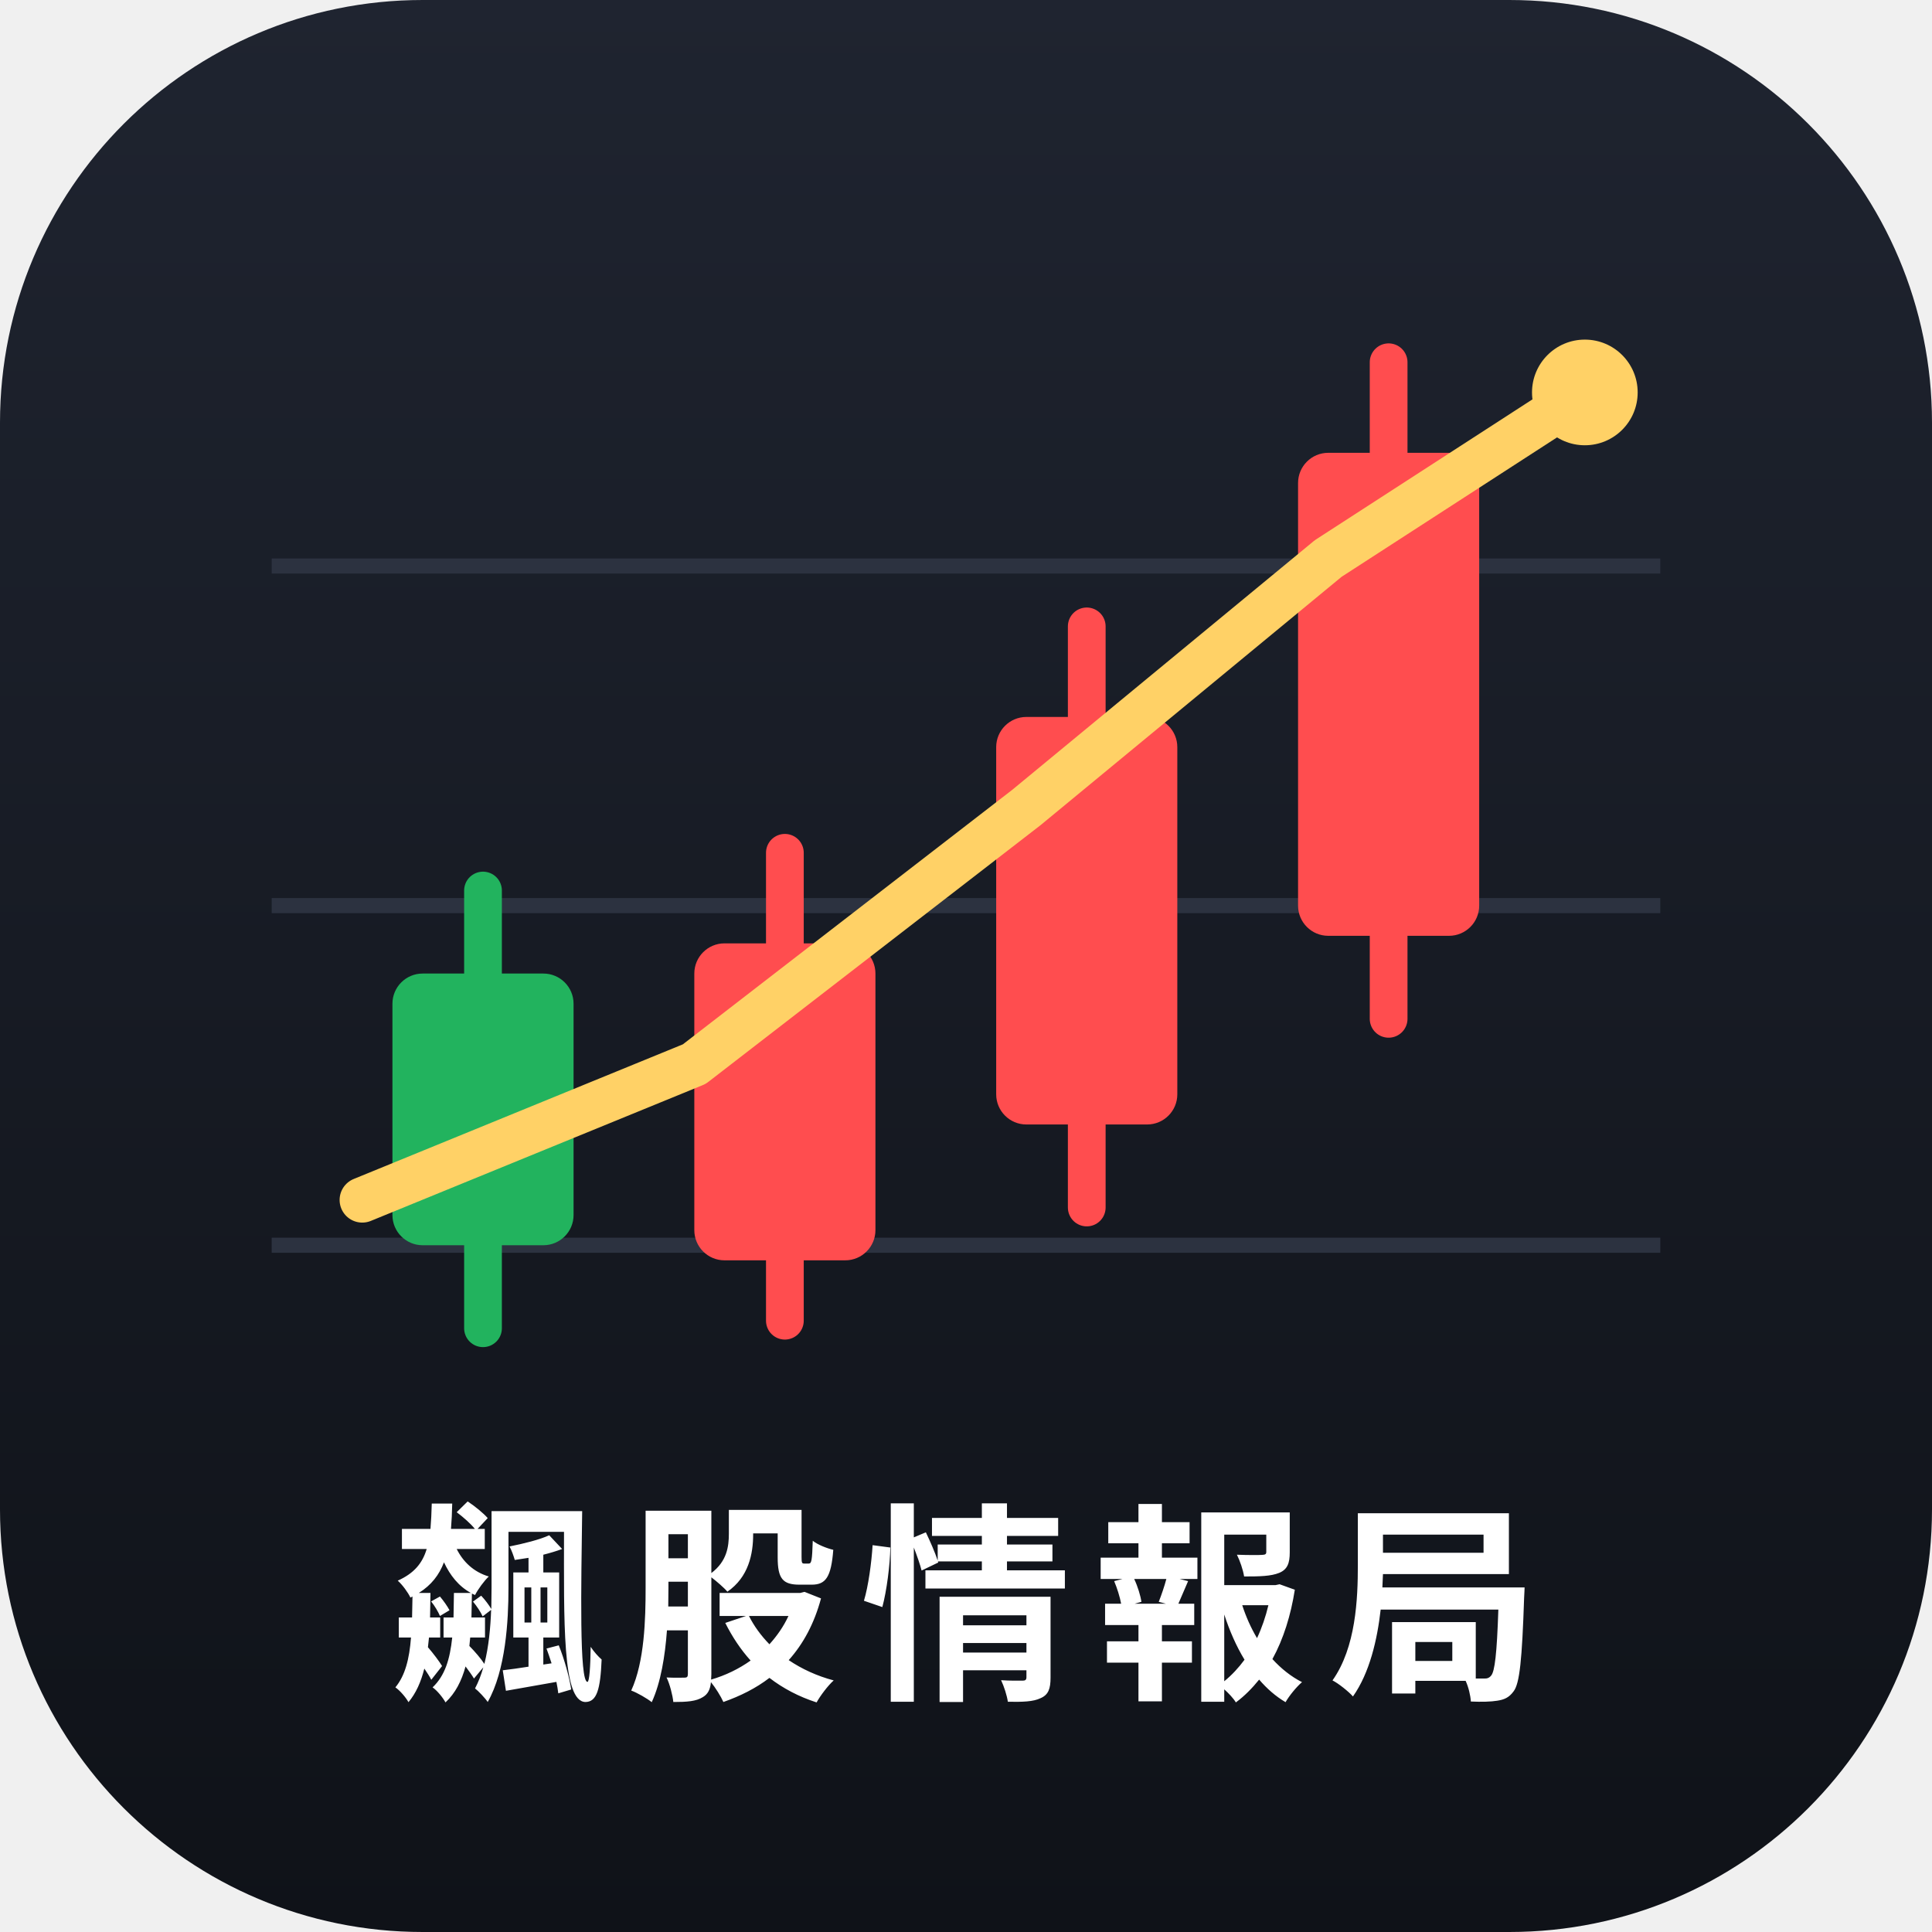
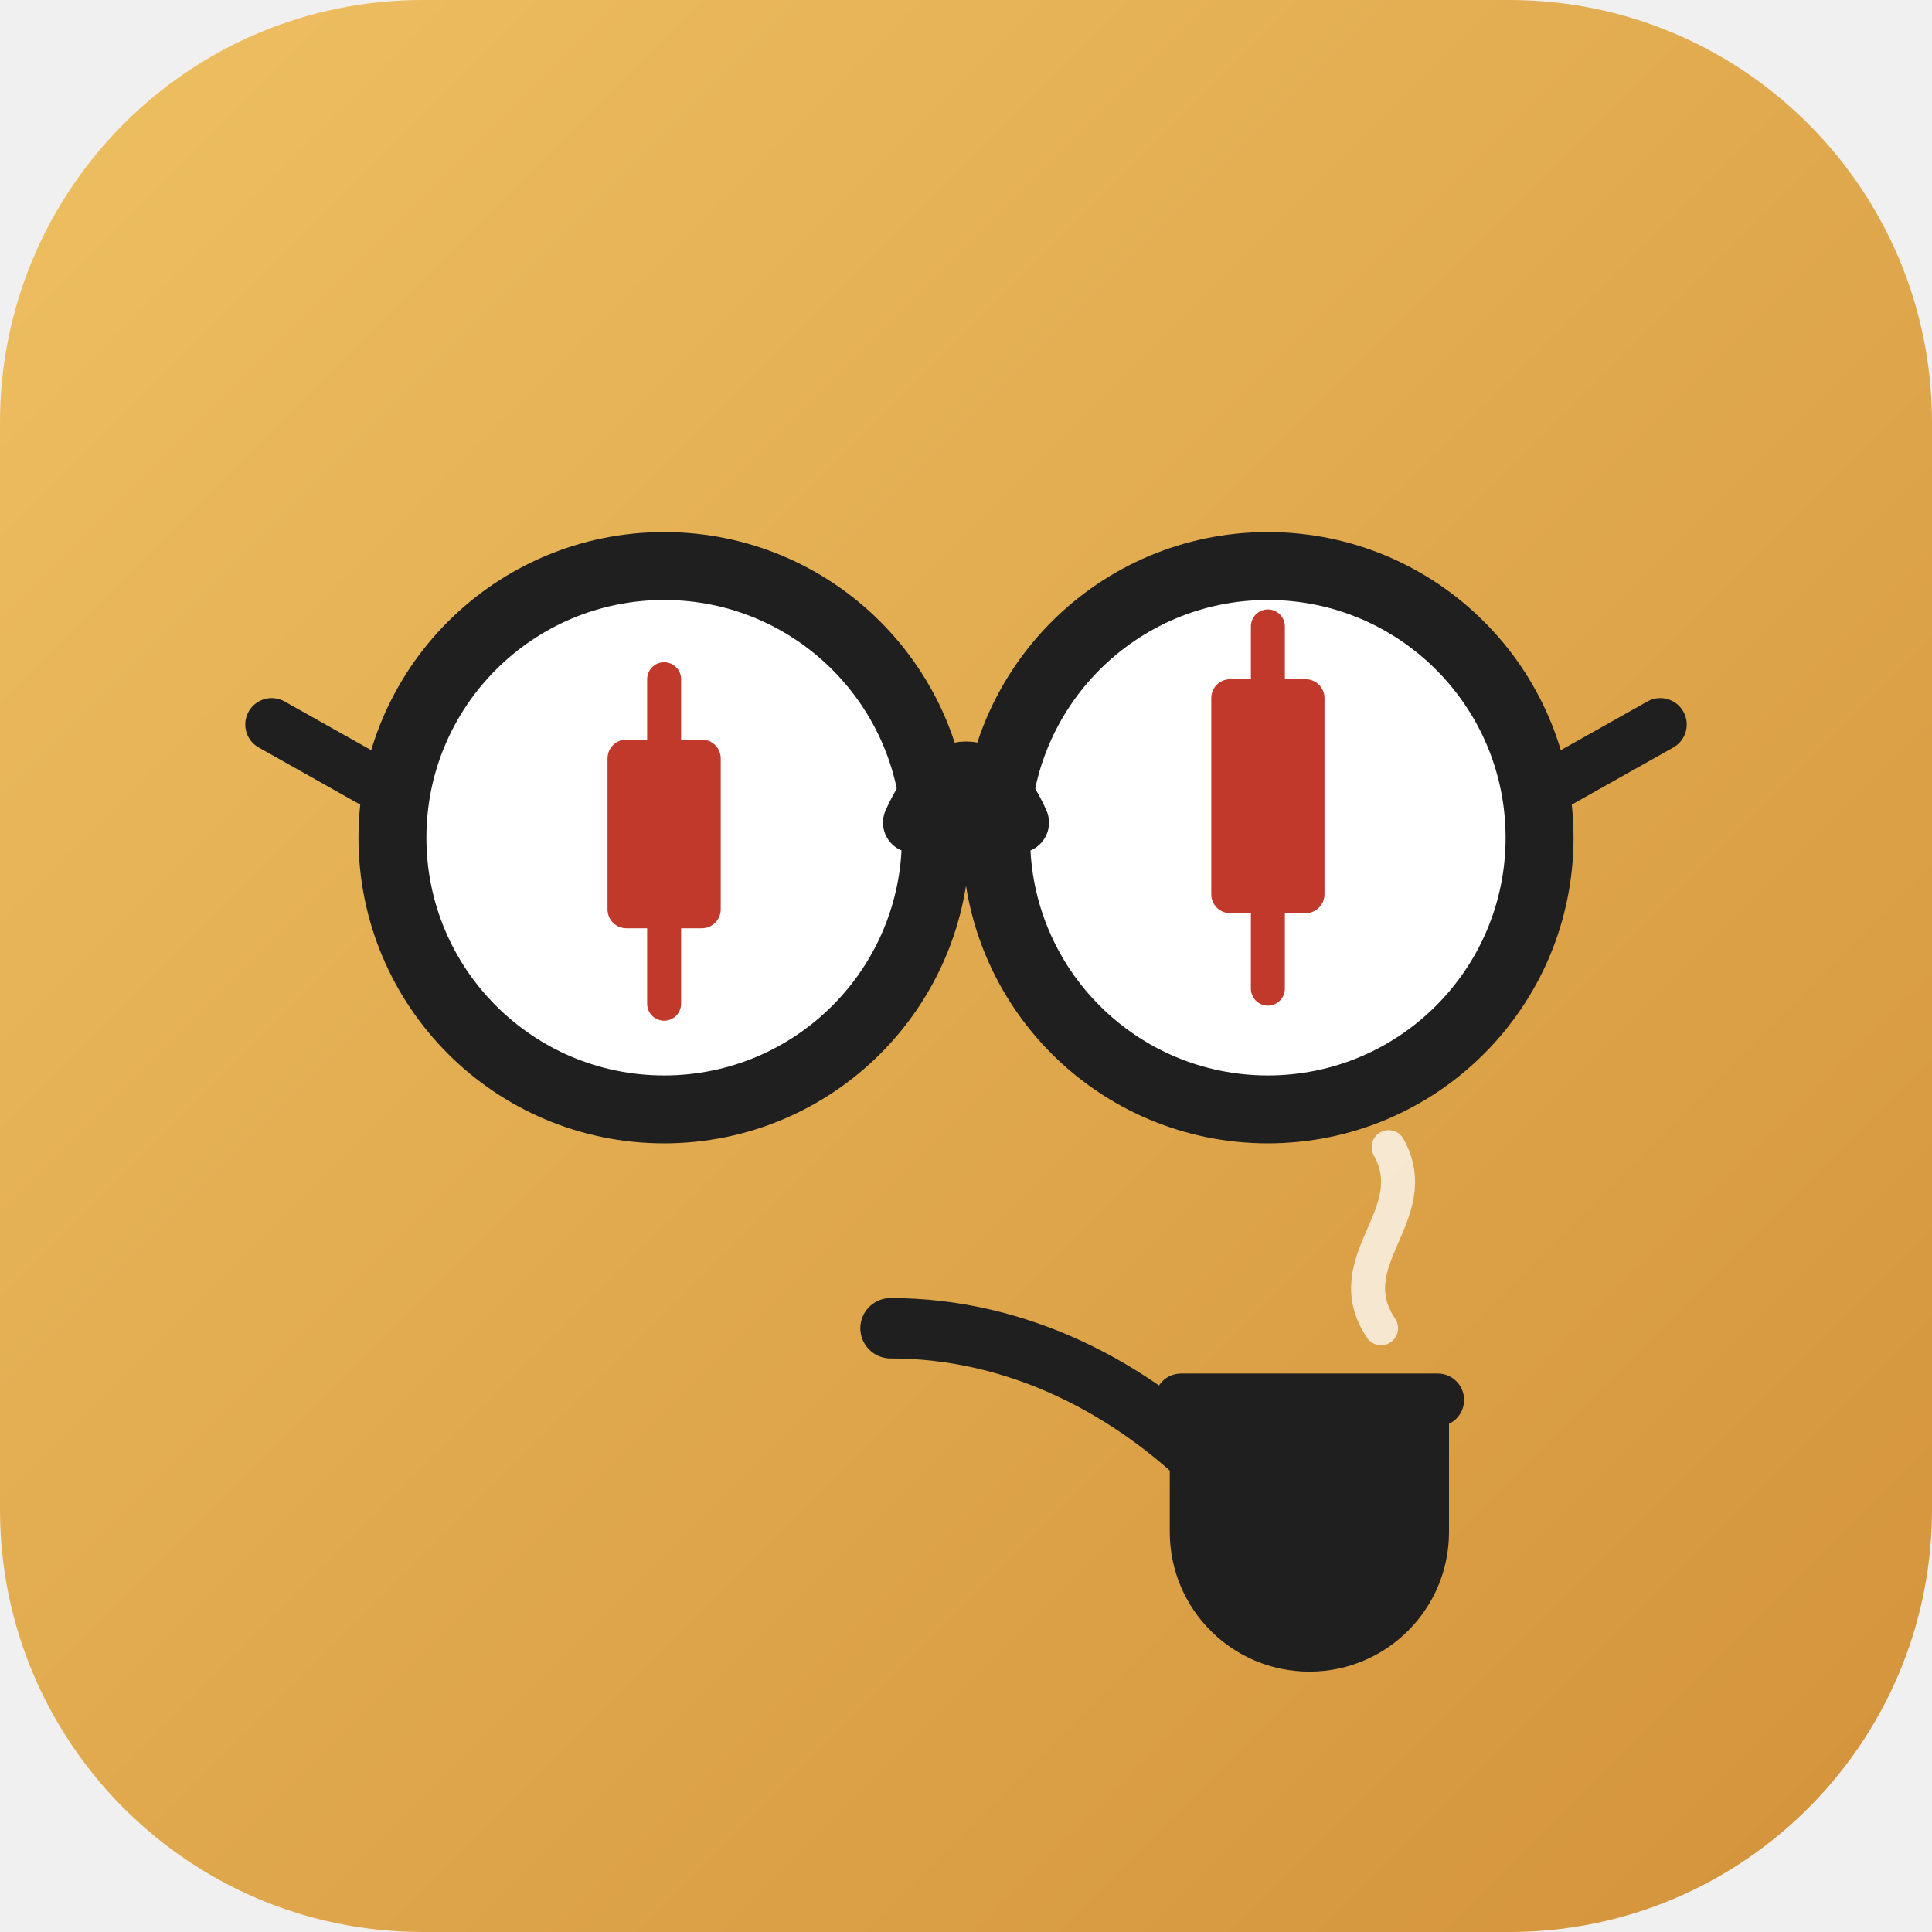
<svg xmlns="http://www.w3.org/2000/svg" viewBox="0 0 512 512">
  <defs>
-     <linearGradient id="bg" x1="0" y1="0" x2="0" y2="1">
-       <stop offset="0" stop-color="#1f2430" />
-       <stop offset="1" stop-color="#0f1218" />
+     <linearGradient id="bg" x1="0" y1="0" x2="1" y2="1">
+       <stop offset="0" stop-color="#eec062" />
+       <stop offset="1" stop-color="#d3923a" />
    </linearGradient>
  </defs>
  <rect width="512" height="512" rx="112" fill="url(#bg)" />
-   <g stroke="#2c3240" stroke-width="4">
-     <line x1="72" y1="150" x2="440" y2="150" />
-     <line x1="72" y1="240" x2="440" y2="240" />
-     <line x1="72" y1="330" x2="440" y2="330" />
+   <g fill="#fff" stroke="#1f1f1f" stroke-width="18">
+     <circle cx="176" cy="222" r="72" />
+     <circle cx="336" cy="222" r="72" />
  </g>
+   <path d="M242 218 C250 200 262 200 270 218" fill="none" stroke="#1f1f1f" stroke-width="16" stroke-linecap="round" />
+   <line x1="104" y1="210" x2="72" y2="192" stroke="#1f1f1f" stroke-width="14" stroke-linecap="round" />
+   <line x1="408" y1="210" x2="440" y2="192" stroke="#1f1f1f" stroke-width="14" stroke-linecap="round" />
  <g stroke-linecap="round">
-     <line x1="128" y1="236" x2="128" y2="352" stroke="#22b35e" stroke-width="10" />
-     <rect x="104" y="258" width="48" height="72" rx="8" fill="#22b35e" />
-     <line x1="208" y1="226" x2="208" y2="350" stroke="#ff4d4f" stroke-width="10" />
-     <rect x="184" y="250" width="48" height="84" rx="8" fill="#ff4d4f" />
-     <line x1="288" y1="166" x2="288" y2="320" stroke="#ff4d4f" stroke-width="10" />
-     <rect x="264" y="190" width="48" height="108" rx="8" fill="#ff4d4f" />
-     <line x1="368" y1="96" x2="368" y2="270" stroke="#ff4d4f" stroke-width="10" />
-     <rect x="344" y="120" width="48" height="128" rx="8" fill="#ff4d4f" />
+     <line x1="176" y1="180" x2="176" y2="266" stroke="#c0392b" stroke-width="9" />
+     <rect x="161" y="196" width="30" height="50" rx="5" fill="#c0392b" />
+     <line x1="336" y1="166" x2="336" y2="262" stroke="#c0392b" stroke-width="9" />
+     <rect x="321" y="180" width="30" height="62" rx="5" fill="#c0392b" />
  </g>
-   <polyline points="96,318 184,282 272,214 352,148 420,104" fill="none" stroke="#ffd166" stroke-width="12" stroke-linecap="round" stroke-linejoin="round" />
-   <circle cx="420" cy="104" r="14" fill="#ffd166" />
-   <text x="256" y="446" text-anchor="middle" font-family="'Microsoft JhengHei','PingFang TC','Noto Sans TC',sans-serif" font-size="56" font-weight="800" fill="#ffffff" letter-spacing="6">飆股情報局</text>
+   <path d="M236 352 C270 352 300 368 322 390" fill="none" stroke="#1f1f1f" stroke-width="16" stroke-linecap="round" />
+   <path d="M310 372 h74 v34 a37 37 0 0 1 -74 0 z" fill="#1f1f1f" />
+   <rect x="306" y="364" width="82" height="14" rx="7" fill="#1f1f1f" />
+   <path d="M366 352 C354 334 378 322 368 304" fill="none" stroke="#fff" stroke-opacity=".75" stroke-width="9" stroke-linecap="round" />
</svg>
